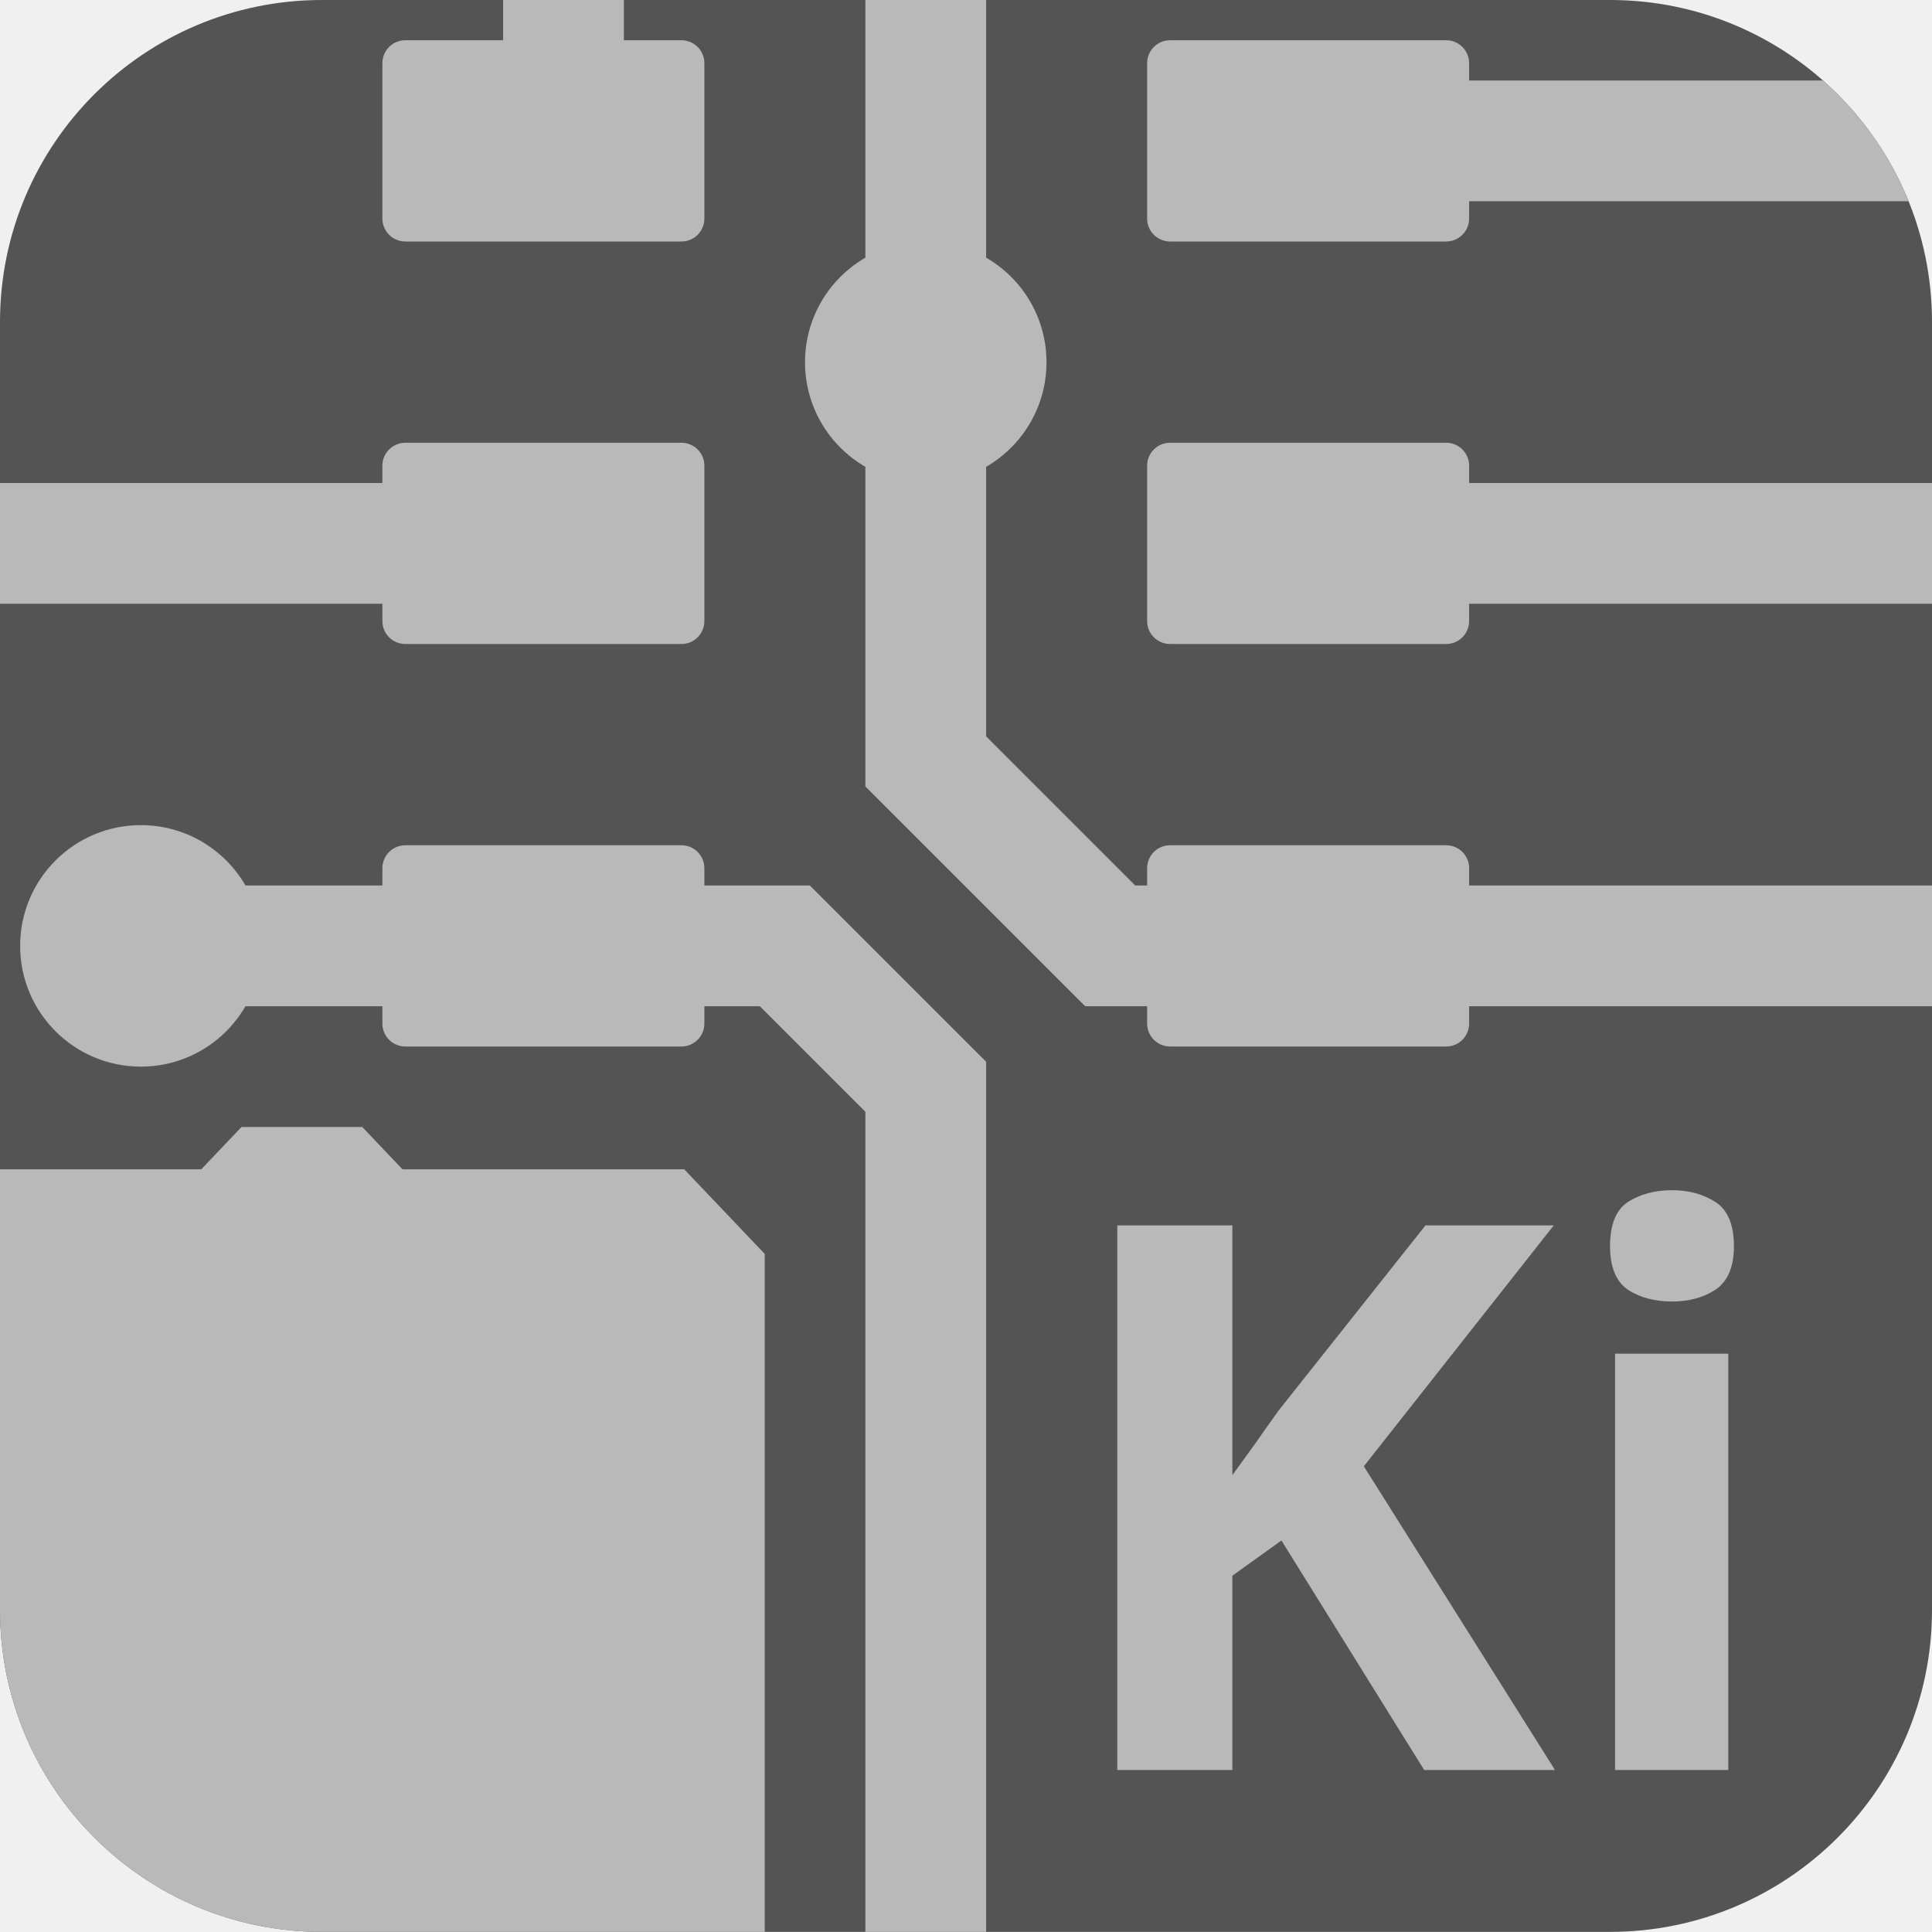
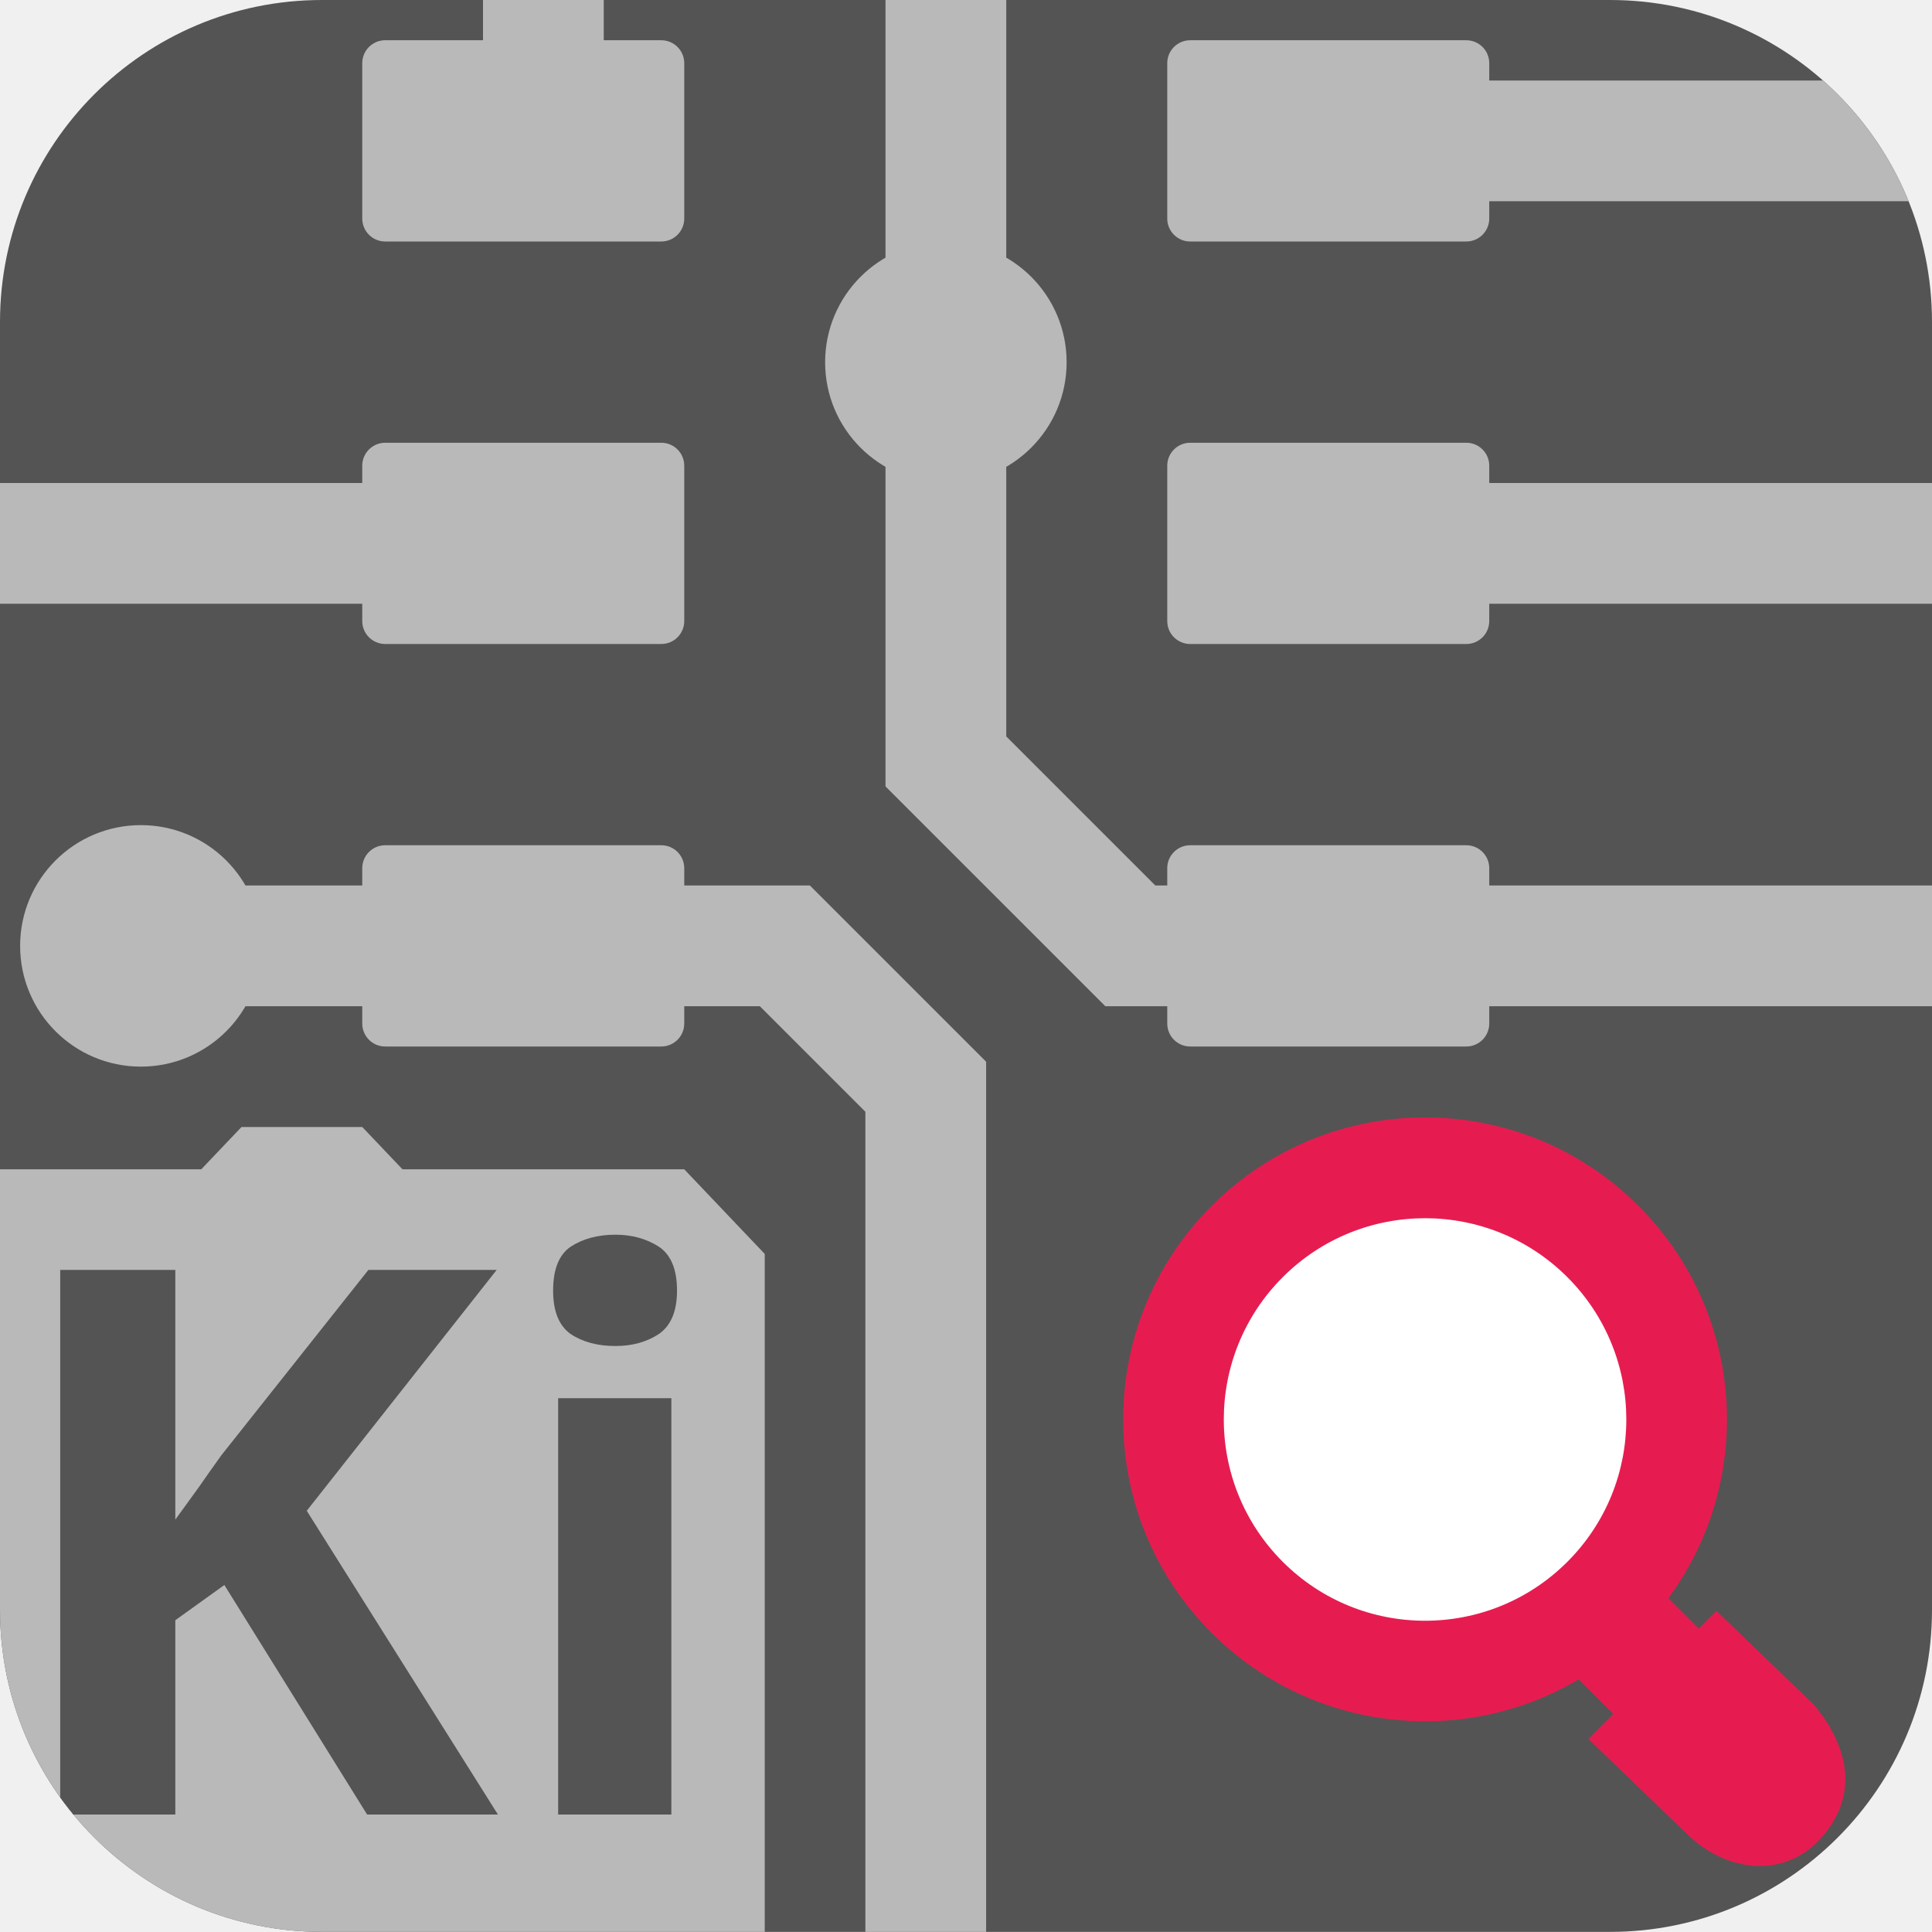
<svg xmlns="http://www.w3.org/2000/svg" id="Слой_1" data-name="Слой 1" viewBox="0 0 48 48" version="1.1" width="48" height="48">
  <defs id="defs1668">
    <style id="style1666">.cls-1{fill:#545454;}.cls-2{fill:#b9b9b9;}.cls-3{fill:#1a81c4;}</style>
    <clipPath clipPathUnits="userSpaceOnUse" id="clipPath955">
      <rect class="cls-1" x="0" y="0" width="48" height="47.997" rx="7.999" id="rect957" style="stroke-width:1" />
    </clipPath>
  </defs>
  <g id="g953" clip-path="url(#clipPath955)">
    <rect class="cls-1" x="0" y="0" width="48" height="47.997" rx="7.999" id="rect2402" style="stroke-width:1" />
-     <rect class="cls-2" x="9.5" y="11" width="8" height="5" id="rect1676" style="stroke-width:1" ry="0.57" clip-path="none" />
-     <path class="cls-2" d="M 26,9 A 3,3 0 1 1 23,6 2.999,2.999 0 0 1 26,9 Z" id="path1706" style="stroke-width:1" clip-path="none" />
-     <rect class="cls-2" x="9.5" y="1" width="8" height="5" id="rect2278" style="stroke-width:1" ry="0.57" clip-path="none" />
-     <rect class="cls-2" x="9.5" y="21" width="8" height="5" id="rect2282" style="stroke-width:1" ry="0.57" clip-path="none" />
-     <rect class="cls-2" x="28.5" y="11" width="8" height="5" id="rect2284" style="stroke-width:1" ry="0.57" clip-path="none" />
-     <rect class="cls-2" x="28.5" y="1" width="8" height="5" id="rect2286" style="stroke-width:1" ry="0.57" clip-path="none" />
-     <rect class="cls-2" x="28.5" y="21" width="8" height="5" id="rect2290" style="stroke-width:1" ry="0.57" clip-path="none" />
-     <path style="fill:none;stroke:#b9b9b9;stroke-width:3;stroke-linecap:butt;stroke-linejoin:miter;stroke-miterlimit:4;stroke-dasharray:none;stroke-opacity:1" d="M 23,-3 V 18.917 L 27.583,23.5 H 32" id="path2292" clip-path="none" />
+     <rect class="cls-2" x="9" y="11" width="8" height="5" id="rect1676" style="stroke-width:1" ry="0.57" clip-path="none" />
+     <path class="cls-2" d="M 26.5,9 A 3,3 0 1 1 23.5,6 2.999,2.999 0 0 1 26.5,9 Z" id="path1706" style="stroke-width:1" clip-path="none" />
+     <rect class="cls-2" x="9" y="1" width="8" height="5" id="rect2278" style="stroke-width:1" ry="0.57" clip-path="none" />
+     <rect class="cls-2" x="9" y="21" width="8" height="5" id="rect2282" style="stroke-width:1" ry="0.57" clip-path="none" />
+     <rect class="cls-2" x="29" y="11" width="8" height="5" id="rect2284" style="stroke-width:1" ry="0.57" clip-path="none" />
+     <rect class="cls-2" x="29" y="1" width="8" height="5" id="rect2286" style="stroke-width:1" ry="0.57" clip-path="none" />
+     <rect class="cls-2" x="29" y="21" width="8" height="5" id="rect2290" style="stroke-width:1" ry="0.57" clip-path="none" />
+     <path style="fill:none;stroke:#b9b9b9;stroke-width:3;stroke-linecap:butt;stroke-linejoin:miter;stroke-miterlimit:4;stroke-dasharray:none;stroke-opacity:1" d="M 23.5,-3 V 18.917 L 28.083,23.5 H 32.5" id="path2292" clip-path="none" />
    <path style="fill:none;stroke:#b9b9b9;stroke-width:3;stroke-linecap:butt;stroke-linejoin:miter;stroke-miterlimit:4;stroke-dasharray:none;stroke-opacity:1" d="M 13,23.5 H 3" id="path2294" clip-path="none" />
    <path style="fill:none;stroke:#b9b9b9;stroke-width:3;stroke-linecap:butt;stroke-linejoin:miter;stroke-miterlimit:4;stroke-dasharray:none;stroke-opacity:1" d="M 13,13.5 H -1 L -8.5,6" id="path2296" clip-path="none" />
-     <path style="fill:none;stroke:#b9b9b9;stroke-width:3;stroke-linecap:butt;stroke-linejoin:miter;stroke-miterlimit:4;stroke-dasharray:none;stroke-opacity:1" d="m 14,3.5 v -9" id="path2298" clip-path="none" />
+     <path style="fill:none;stroke:#b9b9b9;stroke-width:3;stroke-linecap:butt;stroke-linejoin:miter;stroke-miterlimit:4;stroke-dasharray:none;stroke-opacity:1" d="m 13.5,3.5 v -9" id="path2298" clip-path="none" />
    <path style="fill:none;stroke:#b9b9b9;stroke-width:3;stroke-linecap:butt;stroke-linejoin:miter;stroke-miterlimit:4;stroke-dasharray:none;stroke-opacity:1" d="m 33,3.5 16.249,0" id="path2300" clip-path="none" />
    <path style="fill:none;stroke:#b9b9b9;stroke-width:3;stroke-linecap:butt;stroke-linejoin:miter;stroke-miterlimit:4;stroke-dasharray:none;stroke-opacity:1" d="m 33,13.5 16.249,0" id="path2302" clip-path="none" />
    <path style="fill:none;stroke:#b9b9b9;stroke-width:3;stroke-linecap:butt;stroke-linejoin:miter;stroke-miterlimit:4;stroke-dasharray:none;stroke-opacity:1" d="m 32,23.5 17.5,0" id="path2304" clip-path="none" />
    <path class="cls-2" d="M 6.5,23.5 A 3,3 0 1 1 3.5,20.5 2.999,2.999 0 0 1 6.5,23.5 Z" id="path1710" style="stroke-width:1" clip-path="url(#clipPath2388)" />
    <path style="fill:#b9b9b9;fill-opacity:1;stroke:none;stroke-width:1px;stroke-linecap:butt;stroke-linejoin:miter;stroke-opacity:1" d="M 5,29.051 H -1 V 48.5 H 19 V 31.154 L 17,29.051 H 10 L 9,28 H 6" id="path2312" clip-path="none" />
-     <g id="g3168" transform="translate(-1.006852,0.2613513)">
-       <text xml:space="preserve" style="font-size:18.958px;line-height:1.25;font-family:'Noto Sans';-inkscape-font-specification:'Noto Sans';letter-spacing:0px;word-spacing:0px;stroke-width:1" x="27.064" y="43.715" id="text3156">
-         <tspan id="tspan3154" x="27.064" y="43.715" style="font-style:normal;font-variant:normal;font-weight:bold;font-stretch:normal;font-family:'Tiresias LPfont';-inkscape-font-specification:'Tiresias LPfont Bold';fill:#b9b9b9;fill-opacity:1;stroke-width:1">Ki</tspan>
-       </text>
+     <text xml:space="preserve" style="font-size:18.958px;line-height:1.25;font-family:'Noto Sans';-inkscape-font-specification:'Noto Sans';letter-spacing:0px;word-spacing:0px;stroke-width:1" x="-0.208" y="45.081" id="text3156">
+       <tspan id="tspan3154" x="-0.208" y="45.081" style="font-style:normal;font-variant:normal;font-weight:bold;font-stretch:normal;font-family:'Tiresias LPfont';-inkscape-font-specification:'Tiresias LPfont Bold';fill:#545454;fill-opacity:1;stroke-width:1">Ki</tspan>
+     </text>
+     <rect class="cls-3" x="-1.768" y="56.922" width="3" height="4.5" transform="rotate(-45)" id="rect15" style="display:inline;fill:#e61c50;fill-opacity:1;stroke:none;stroke-width:1;stroke-linecap:round;stroke-linejoin:round" />
+     <path class="cls-4" d="m 45.221,45.69 c -0.918,1 -2.357,0.825 -3.334,-0.151 l -2.425,-2.336 3.182,-3.182 2.425,2.336 c 0.929,1.117 1.08,2.322 0.152,3.333 z" id="path17" style="display:inline;fill:#e61c50;stroke-width:1" />
+     <g id="g1151" transform="matrix(5.669291,0,0,5.669291,15.20837,14.96576)" style="display:inline;stroke-width:0.706;stroke-miterlimit:4;stroke-dasharray:none">
+       <path class="cls-4" d="M 4.497,2.644 A 1.323,1.323 0 1 1 2.627,2.645 1.322,1.322 0 0 1 4.497,2.644 Z" id="path19" style="fill:#e61c50;stroke-width:0.706;stroke-miterlimit:4;stroke-dasharray:none" />
+       <path class="cls-5" d="m 4.186,2.957 a 0.882,0.882 0 1 1 -1.247,0 0.882,0.882 0 0 1 1.247,0 z" id="path21" style="fill:#ffffff;stroke-width:0.706;stroke-miterlimit:4;stroke-dasharray:none" />
    </g>
    <path style="fill:none;stroke:#b9b9b9;stroke-width:3;stroke-linecap:butt;stroke-linejoin:miter;stroke-miterlimit:4;stroke-dasharray:none;stroke-opacity:1" d="m 15.5,23.5 h 4 L 23,27 v 22" id="path3158" clip-path="url(#clipPath3201)" />
  </g>
</svg>
